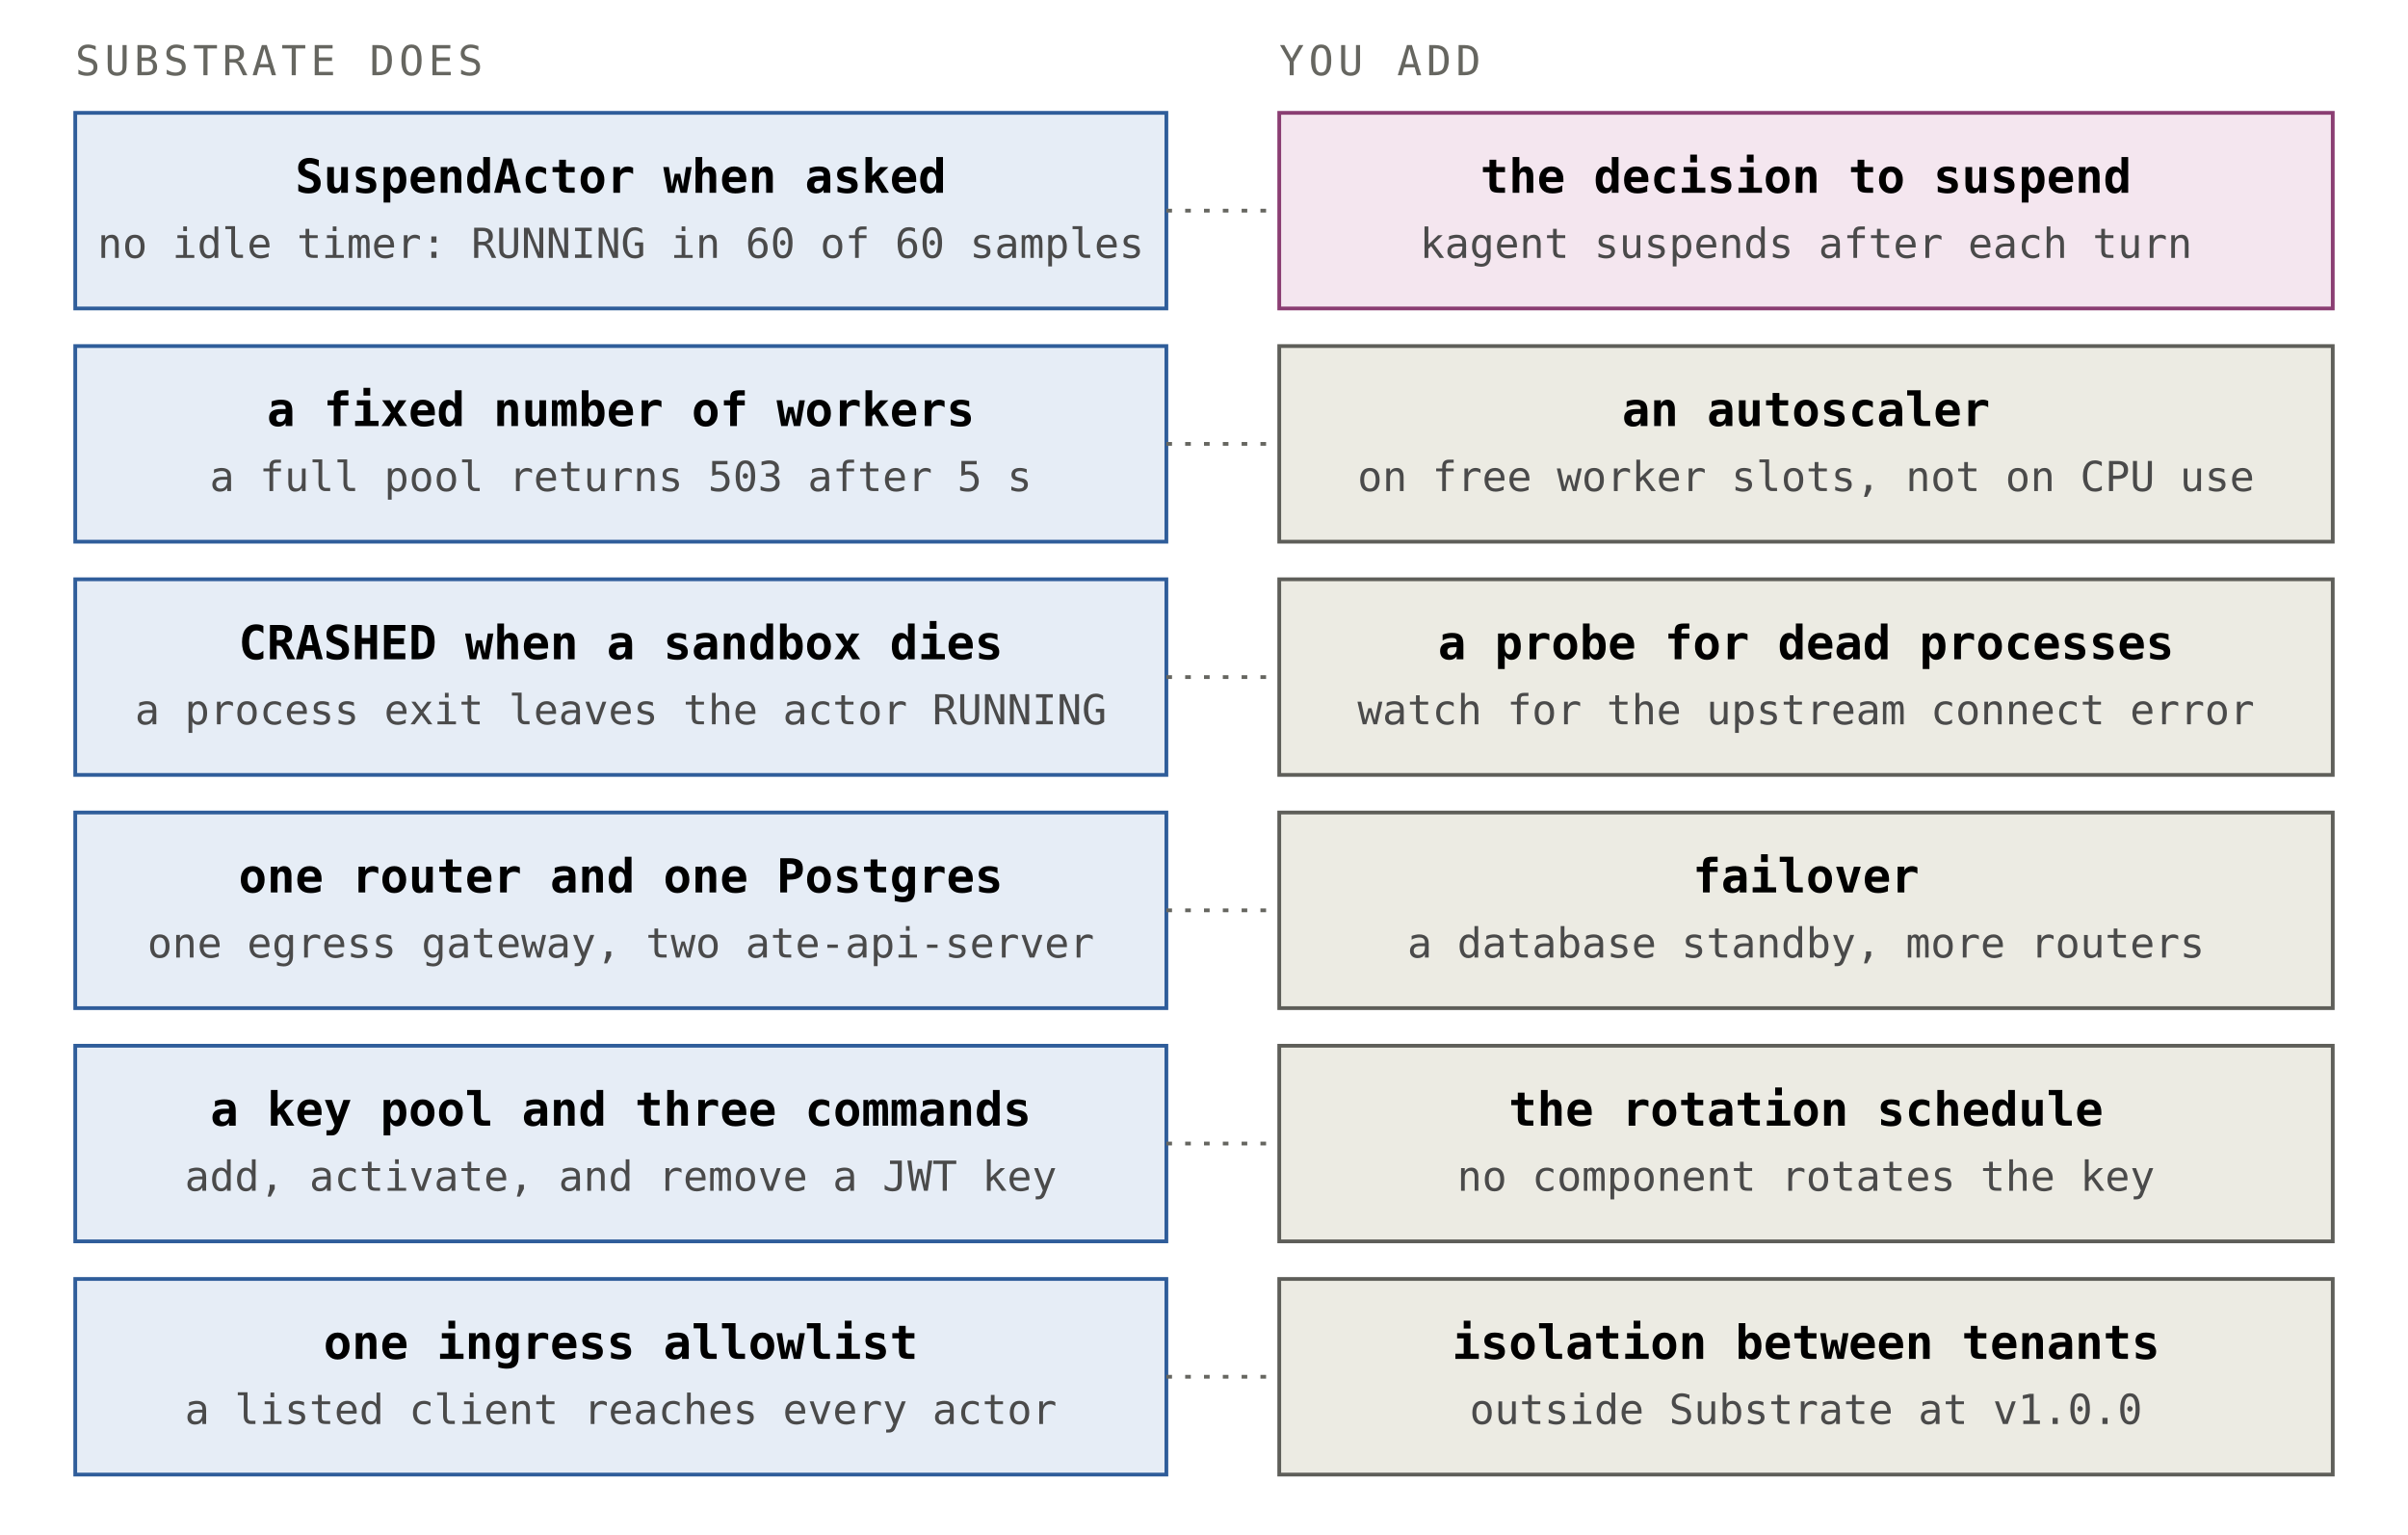
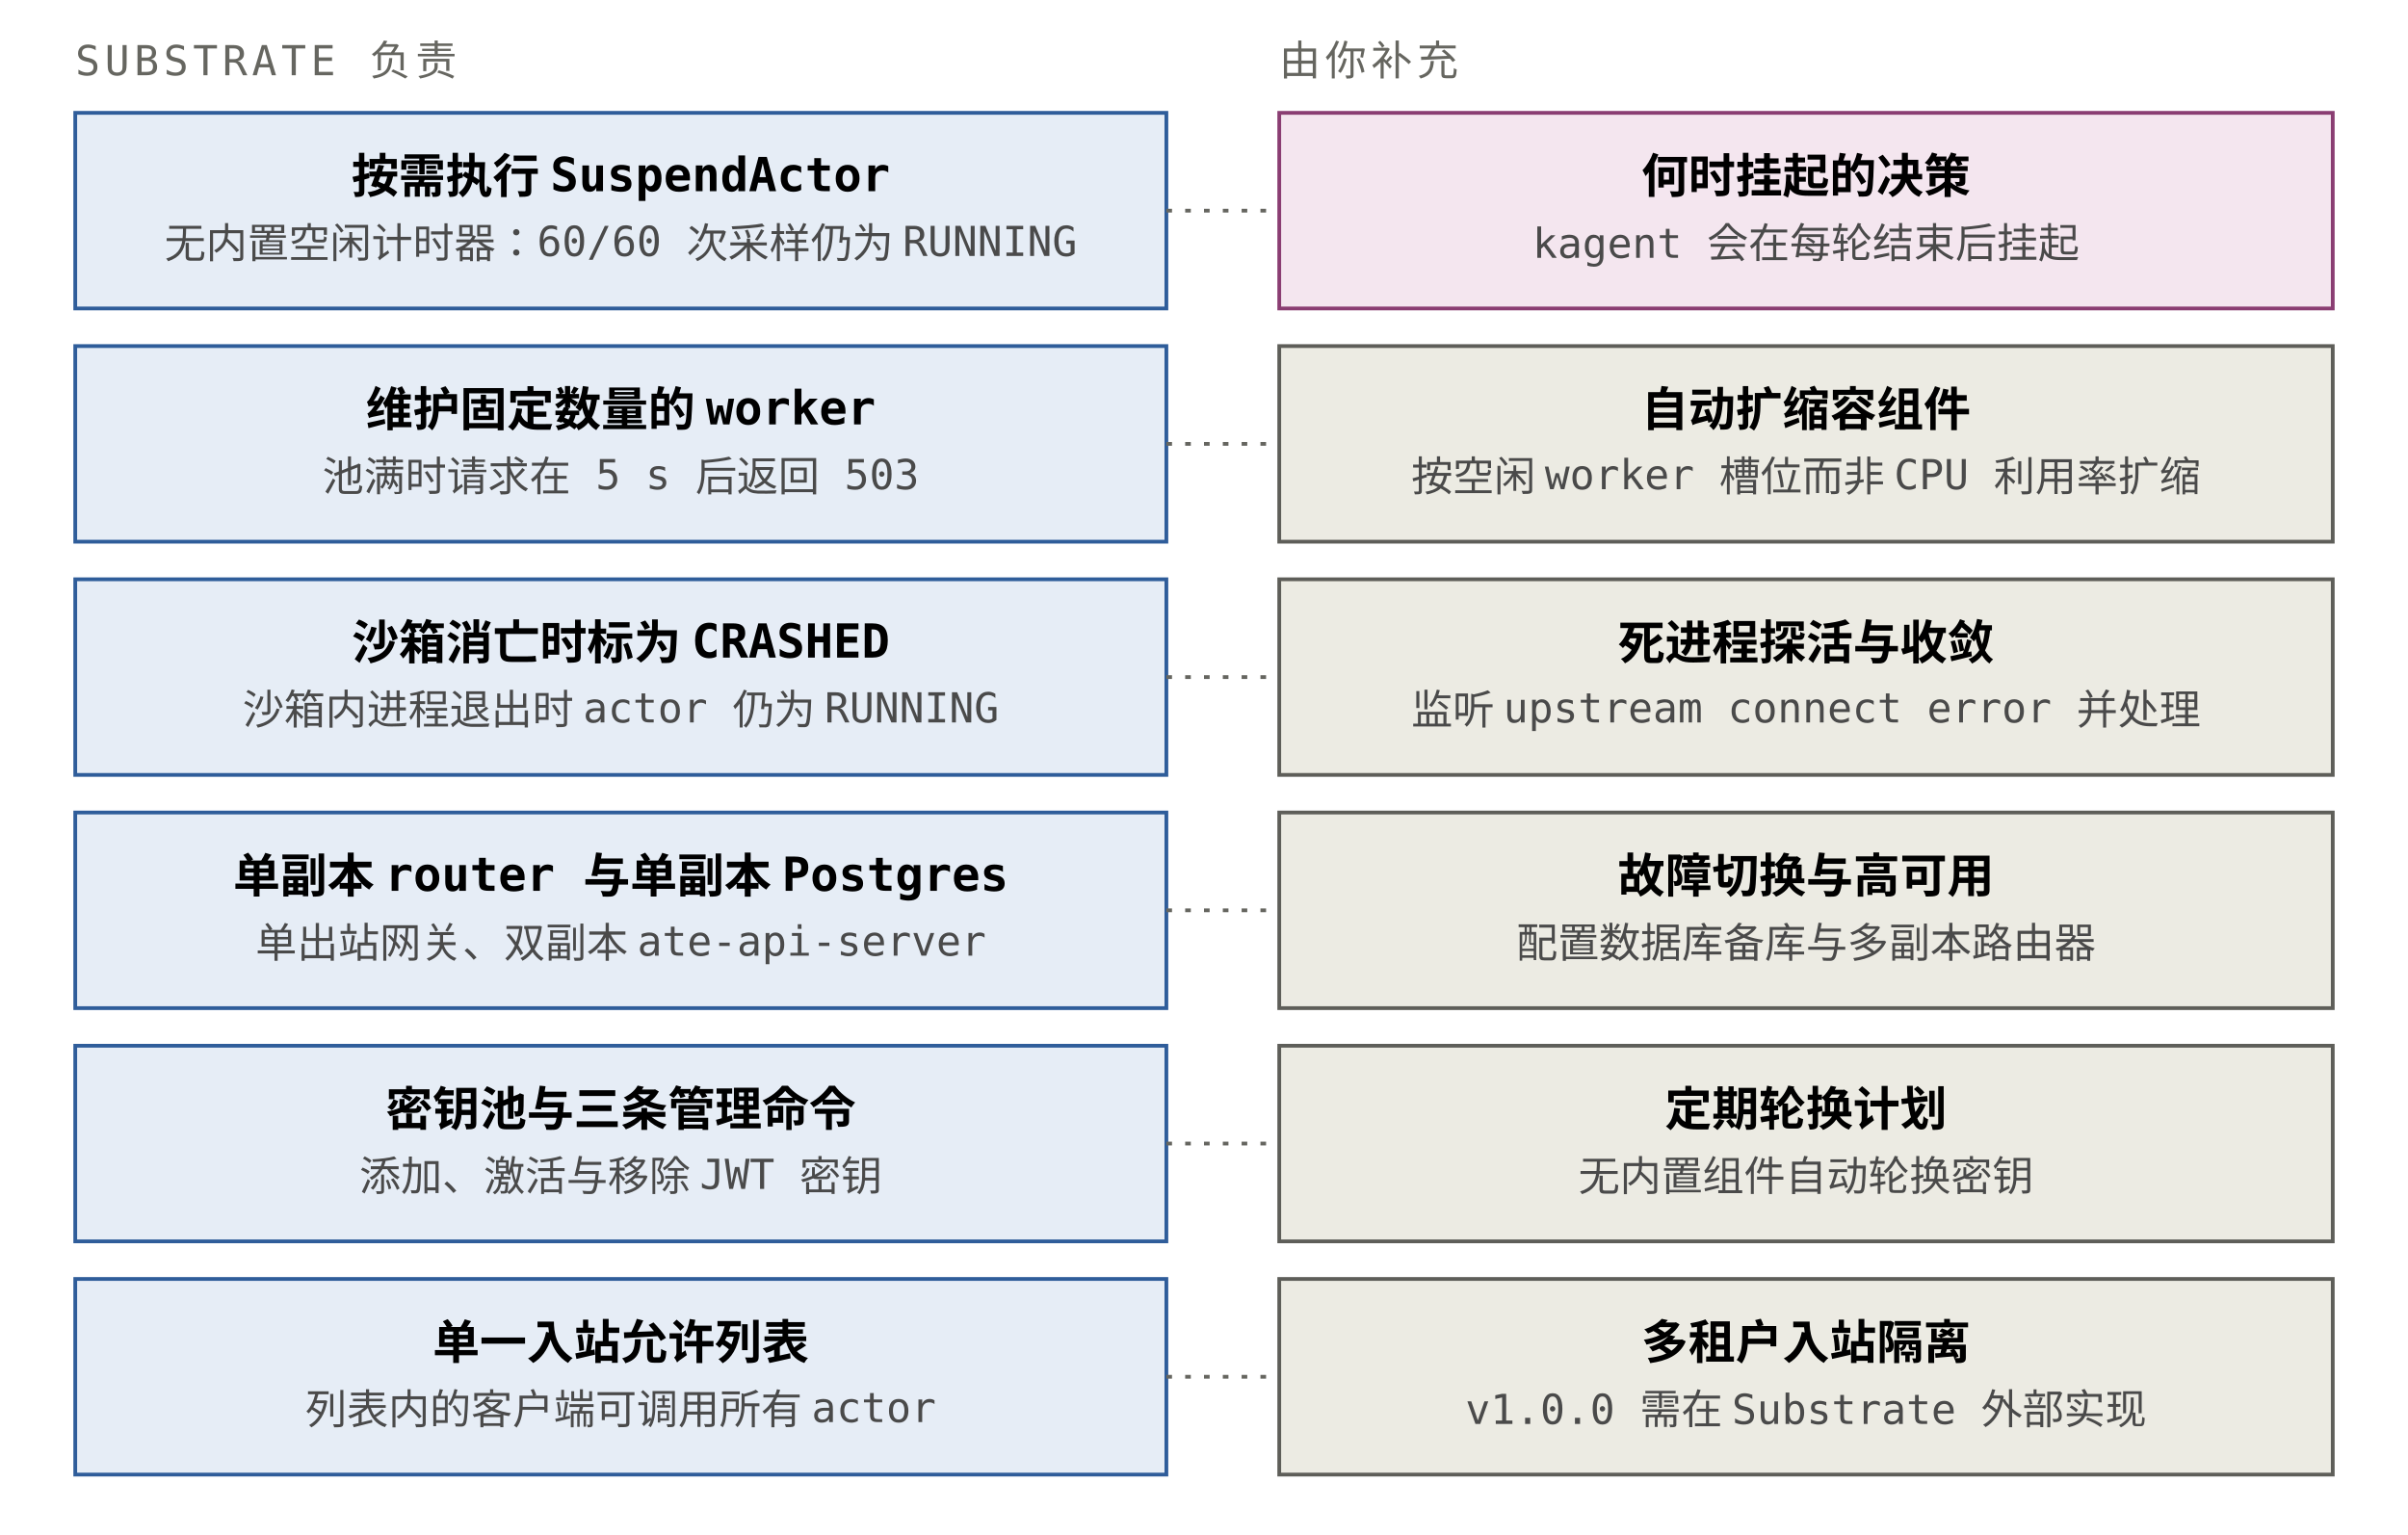
<svg xmlns="http://www.w3.org/2000/svg" viewBox="0 0 640 408" role="img" aria-labelledby="fig-8-5-title fig-8-5-desc" font-family="JetBrains Mono, ui-monospace, monospace">
-   <text x="20" y="20" font-size="11" letter-spacing="1.2" fill="var(--m-ink-mute, #666660)">SUBSTRATE DOES</text>
-   <text x="340" y="20" font-size="11" letter-spacing="1.2" fill="var(--m-ink-mute, #666660)">YOU ADD</text>
+   <text x="20" y="20" font-size="11" letter-spacing="1.2" fill="var(--m-ink-mute, #666660)">SUBSTRATE 负责</text>
+   <text x="340" y="20" font-size="11" letter-spacing="1.2" fill="var(--m-ink-mute, #666660)">由你补充</text>
  <rect x="20" y="30" width="290" height="52" fill="var(--m-blue-fill, #e6edf6)" stroke="var(--m-blue-ink, #2f5d9a)" />
-   <text x="165" y="51.25" font-size="12.5" text-anchor="middle" font-weight="700">SuspendActor when asked</text>
-   <text x="165" y="68.55" font-size="11" text-anchor="middle" class="m-serif" fill="var(--m-ink-soft, #4a4a4a)">no idle timer: RUNNING in 60 of 60 samples</text>
+   <text x="165" y="51.25" font-size="12.5" text-anchor="middle" font-weight="700">按需执行 SuspendActor</text>
+   <text x="165" y="68.55" font-size="11" text-anchor="middle" class="m-serif" fill="var(--m-ink-soft, #4a4a4a)">无内置空闲计时器：60/60 次采样仍为 RUNNING</text>
  <rect x="340" y="30" width="280" height="52" fill="var(--m-plum-fill, #f4e6ef)" stroke="var(--m-plum-ink, #8a3d72)" />
-   <text x="480" y="51.25" font-size="12.5" text-anchor="middle" font-weight="700">the decision to suspend</text>
-   <text x="480" y="68.55" font-size="11" text-anchor="middle" class="m-serif" fill="var(--m-ink-soft, #4a4a4a)">kagent suspends after each turn</text>
+   <text x="480" y="51.25" font-size="12.5" text-anchor="middle" font-weight="700">何时挂起的决策</text>
+   <text x="480" y="68.55" font-size="11" text-anchor="middle" class="m-serif" fill="var(--m-ink-soft, #4a4a4a)">kagent 会在每轮结束后挂起</text>
  <line x1="310" y1="56" x2="340" y2="56" stroke="var(--m-ink-mute, #666660)" stroke-width="1" stroke-dasharray="1.5 3.5" />
  <rect x="20" y="92" width="290" height="52" fill="var(--m-blue-fill, #e6edf6)" stroke="var(--m-blue-ink, #2f5d9a)" />
-   <text x="165" y="113.25" font-size="12.5" text-anchor="middle" font-weight="700">a fixed number of workers</text>
-   <text x="165" y="130.55" font-size="11" text-anchor="middle" class="m-serif" fill="var(--m-ink-soft, #4a4a4a)">a full pool returns 503 after 5 s</text>
+   <text x="165" y="113.25" font-size="12.5" text-anchor="middle" font-weight="700">维护固定数量的 worker</text>
+   <text x="165" y="130.55" font-size="11" text-anchor="middle" class="m-serif" fill="var(--m-ink-soft, #4a4a4a)">池满时请求在 5 s 后返回 503</text>
  <rect x="340" y="92" width="280" height="52" fill="var(--m-grey-fill, #ecebe3)" stroke="var(--m-grey-ink, #5e5e59)" />
-   <text x="480" y="113.25" font-size="12.5" text-anchor="middle" font-weight="700">an autoscaler</text>
-   <text x="480" y="130.55" font-size="11" text-anchor="middle" class="m-serif" fill="var(--m-ink-soft, #4a4a4a)">on free worker slots, not on CPU use</text>
+   <text x="480" y="113.25" font-size="12.5" text-anchor="middle" font-weight="700">自动扩缩容组件</text>
+   <text x="480" y="130.55" font-size="11" text-anchor="middle" class="m-serif" fill="var(--m-ink-soft, #4a4a4a)">按空闲 worker 槽位而非 CPU 利用率扩缩</text>
  <line x1="310" y1="118" x2="340" y2="118" stroke="var(--m-ink-mute, #666660)" stroke-width="1" stroke-dasharray="1.5 3.5" />
  <rect x="20" y="154" width="290" height="52" fill="var(--m-blue-fill, #e6edf6)" stroke="var(--m-blue-ink, #2f5d9a)" />
-   <text x="165" y="175.25" font-size="12.5" text-anchor="middle" font-weight="700">CRASHED when a sandbox dies</text>
-   <text x="165" y="192.55" font-size="11" text-anchor="middle" class="m-serif" fill="var(--m-ink-soft, #4a4a4a)">a process exit leaves the actor RUNNING</text>
+   <text x="165" y="175.25" font-size="12.5" text-anchor="middle" font-weight="700">沙箱消亡时标为 CRASHED</text>
+   <text x="165" y="192.55" font-size="11" text-anchor="middle" class="m-serif" fill="var(--m-ink-soft, #4a4a4a)">沙箱内进程退出时 actor 仍为 RUNNING</text>
  <rect x="340" y="154" width="280" height="52" fill="var(--m-grey-fill, #ecebe3)" stroke="var(--m-grey-ink, #5e5e59)" />
-   <text x="480" y="175.25" font-size="12.5" text-anchor="middle" font-weight="700">a probe for dead processes</text>
-   <text x="480" y="192.55" font-size="11" text-anchor="middle" class="m-serif" fill="var(--m-ink-soft, #4a4a4a)">watch for the upstream connect error</text>
+   <text x="480" y="175.25" font-size="12.5" text-anchor="middle" font-weight="700">死进程探活与收敛</text>
+   <text x="480" y="192.55" font-size="11" text-anchor="middle" class="m-serif" fill="var(--m-ink-soft, #4a4a4a)">监听 upstream connect error 并处理</text>
  <line x1="310" y1="180" x2="340" y2="180" stroke="var(--m-ink-mute, #666660)" stroke-width="1" stroke-dasharray="1.5 3.5" />
  <rect x="20" y="216" width="290" height="52" fill="var(--m-blue-fill, #e6edf6)" stroke="var(--m-blue-ink, #2f5d9a)" />
-   <text x="165" y="237.25" font-size="12.5" text-anchor="middle" font-weight="700">one router and one Postgres</text>
-   <text x="165" y="254.55" font-size="11" text-anchor="middle" class="m-serif" fill="var(--m-ink-soft, #4a4a4a)">one egress gateway, two ate-api-server</text>
+   <text x="165" y="237.25" font-size="12.5" text-anchor="middle" font-weight="700">单副本 router 与单副本 Postgres</text>
+   <text x="165" y="254.55" font-size="11" text-anchor="middle" class="m-serif" fill="var(--m-ink-soft, #4a4a4a)">单出站网关、双副本 ate-api-server</text>
  <rect x="340" y="216" width="280" height="52" fill="var(--m-grey-fill, #ecebe3)" stroke="var(--m-grey-ink, #5e5e59)" />
-   <text x="480" y="237.25" font-size="12.5" text-anchor="middle" font-weight="700">failover</text>
-   <text x="480" y="254.55" font-size="11" text-anchor="middle" class="m-serif" fill="var(--m-ink-soft, #4a4a4a)">a database standby, more routers</text>
+   <text x="480" y="237.25" font-size="12.5" text-anchor="middle" font-weight="700">故障切换与高可用</text>
+   <text x="480" y="254.55" font-size="11" text-anchor="middle" class="m-serif" fill="var(--m-ink-soft, #4a4a4a)">配置数据库备库与多副本路由器</text>
  <line x1="310" y1="242" x2="340" y2="242" stroke="var(--m-ink-mute, #666660)" stroke-width="1" stroke-dasharray="1.5 3.5" />
  <rect x="20" y="278" width="290" height="52" fill="var(--m-blue-fill, #e6edf6)" stroke="var(--m-blue-ink, #2f5d9a)" />
-   <text x="165" y="299.25" font-size="12.5" text-anchor="middle" font-weight="700">a key pool and three commands</text>
-   <text x="165" y="316.55" font-size="11" text-anchor="middle" class="m-serif" fill="var(--m-ink-soft, #4a4a4a)">add, activate, and remove a JWT key</text>
+   <text x="165" y="299.25" font-size="12.5" text-anchor="middle" font-weight="700">密钥池与三条管理命令</text>
+   <text x="165" y="316.55" font-size="11" text-anchor="middle" class="m-serif" fill="var(--m-ink-soft, #4a4a4a)">添加、激活与移除 JWT 密钥</text>
  <rect x="340" y="278" width="280" height="52" fill="var(--m-grey-fill, #ecebe3)" stroke="var(--m-grey-ink, #5e5e59)" />
-   <text x="480" y="299.25" font-size="12.5" text-anchor="middle" font-weight="700">the rotation schedule</text>
-   <text x="480" y="316.55" font-size="11" text-anchor="middle" class="m-serif" fill="var(--m-ink-soft, #4a4a4a)">no component rotates the key</text>
+   <text x="480" y="299.25" font-size="12.5" text-anchor="middle" font-weight="700">定期轮换计划</text>
+   <text x="480" y="316.55" font-size="11" text-anchor="middle" class="m-serif" fill="var(--m-ink-soft, #4a4a4a)">无内置组件自动轮换密钥</text>
  <line x1="310" y1="304" x2="340" y2="304" stroke="var(--m-ink-mute, #666660)" stroke-width="1" stroke-dasharray="1.5 3.5" />
  <rect x="20" y="340" width="290" height="52" fill="var(--m-blue-fill, #e6edf6)" stroke="var(--m-blue-ink, #2f5d9a)" />
-   <text x="165" y="361.25" font-size="12.5" text-anchor="middle" font-weight="700">one ingress allowlist</text>
-   <text x="165" y="378.55" font-size="11" text-anchor="middle" class="m-serif" fill="var(--m-ink-soft, #4a4a4a)">a listed client reaches every actor</text>
+   <text x="165" y="361.25" font-size="12.5" text-anchor="middle" font-weight="700">单一入站允许列表</text>
+   <text x="165" y="378.55" font-size="11" text-anchor="middle" class="m-serif" fill="var(--m-ink-soft, #4a4a4a)">列表内的客户端可调用所有 actor</text>
  <rect x="340" y="340" width="280" height="52" fill="var(--m-grey-fill, #ecebe3)" stroke="var(--m-grey-ink, #5e5e59)" />
-   <text x="480" y="361.25" font-size="12.5" text-anchor="middle" font-weight="700">isolation between tenants</text>
-   <text x="480" y="378.55" font-size="11" text-anchor="middle" class="m-serif" fill="var(--m-ink-soft, #4a4a4a)">outside Substrate at v1.0.0</text>
+   <text x="480" y="361.25" font-size="12.5" text-anchor="middle" font-weight="700">多租户入站隔离</text>
+   <text x="480" y="378.55" font-size="11" text-anchor="middle" class="m-serif" fill="var(--m-ink-soft, #4a4a4a)">v1.0.0 需在 Substrate 外部实现</text>
  <line x1="310" y1="366" x2="340" y2="366" stroke="var(--m-ink-mute, #666660)" stroke-width="1" stroke-dasharray="1.5 3.5" />
</svg>
